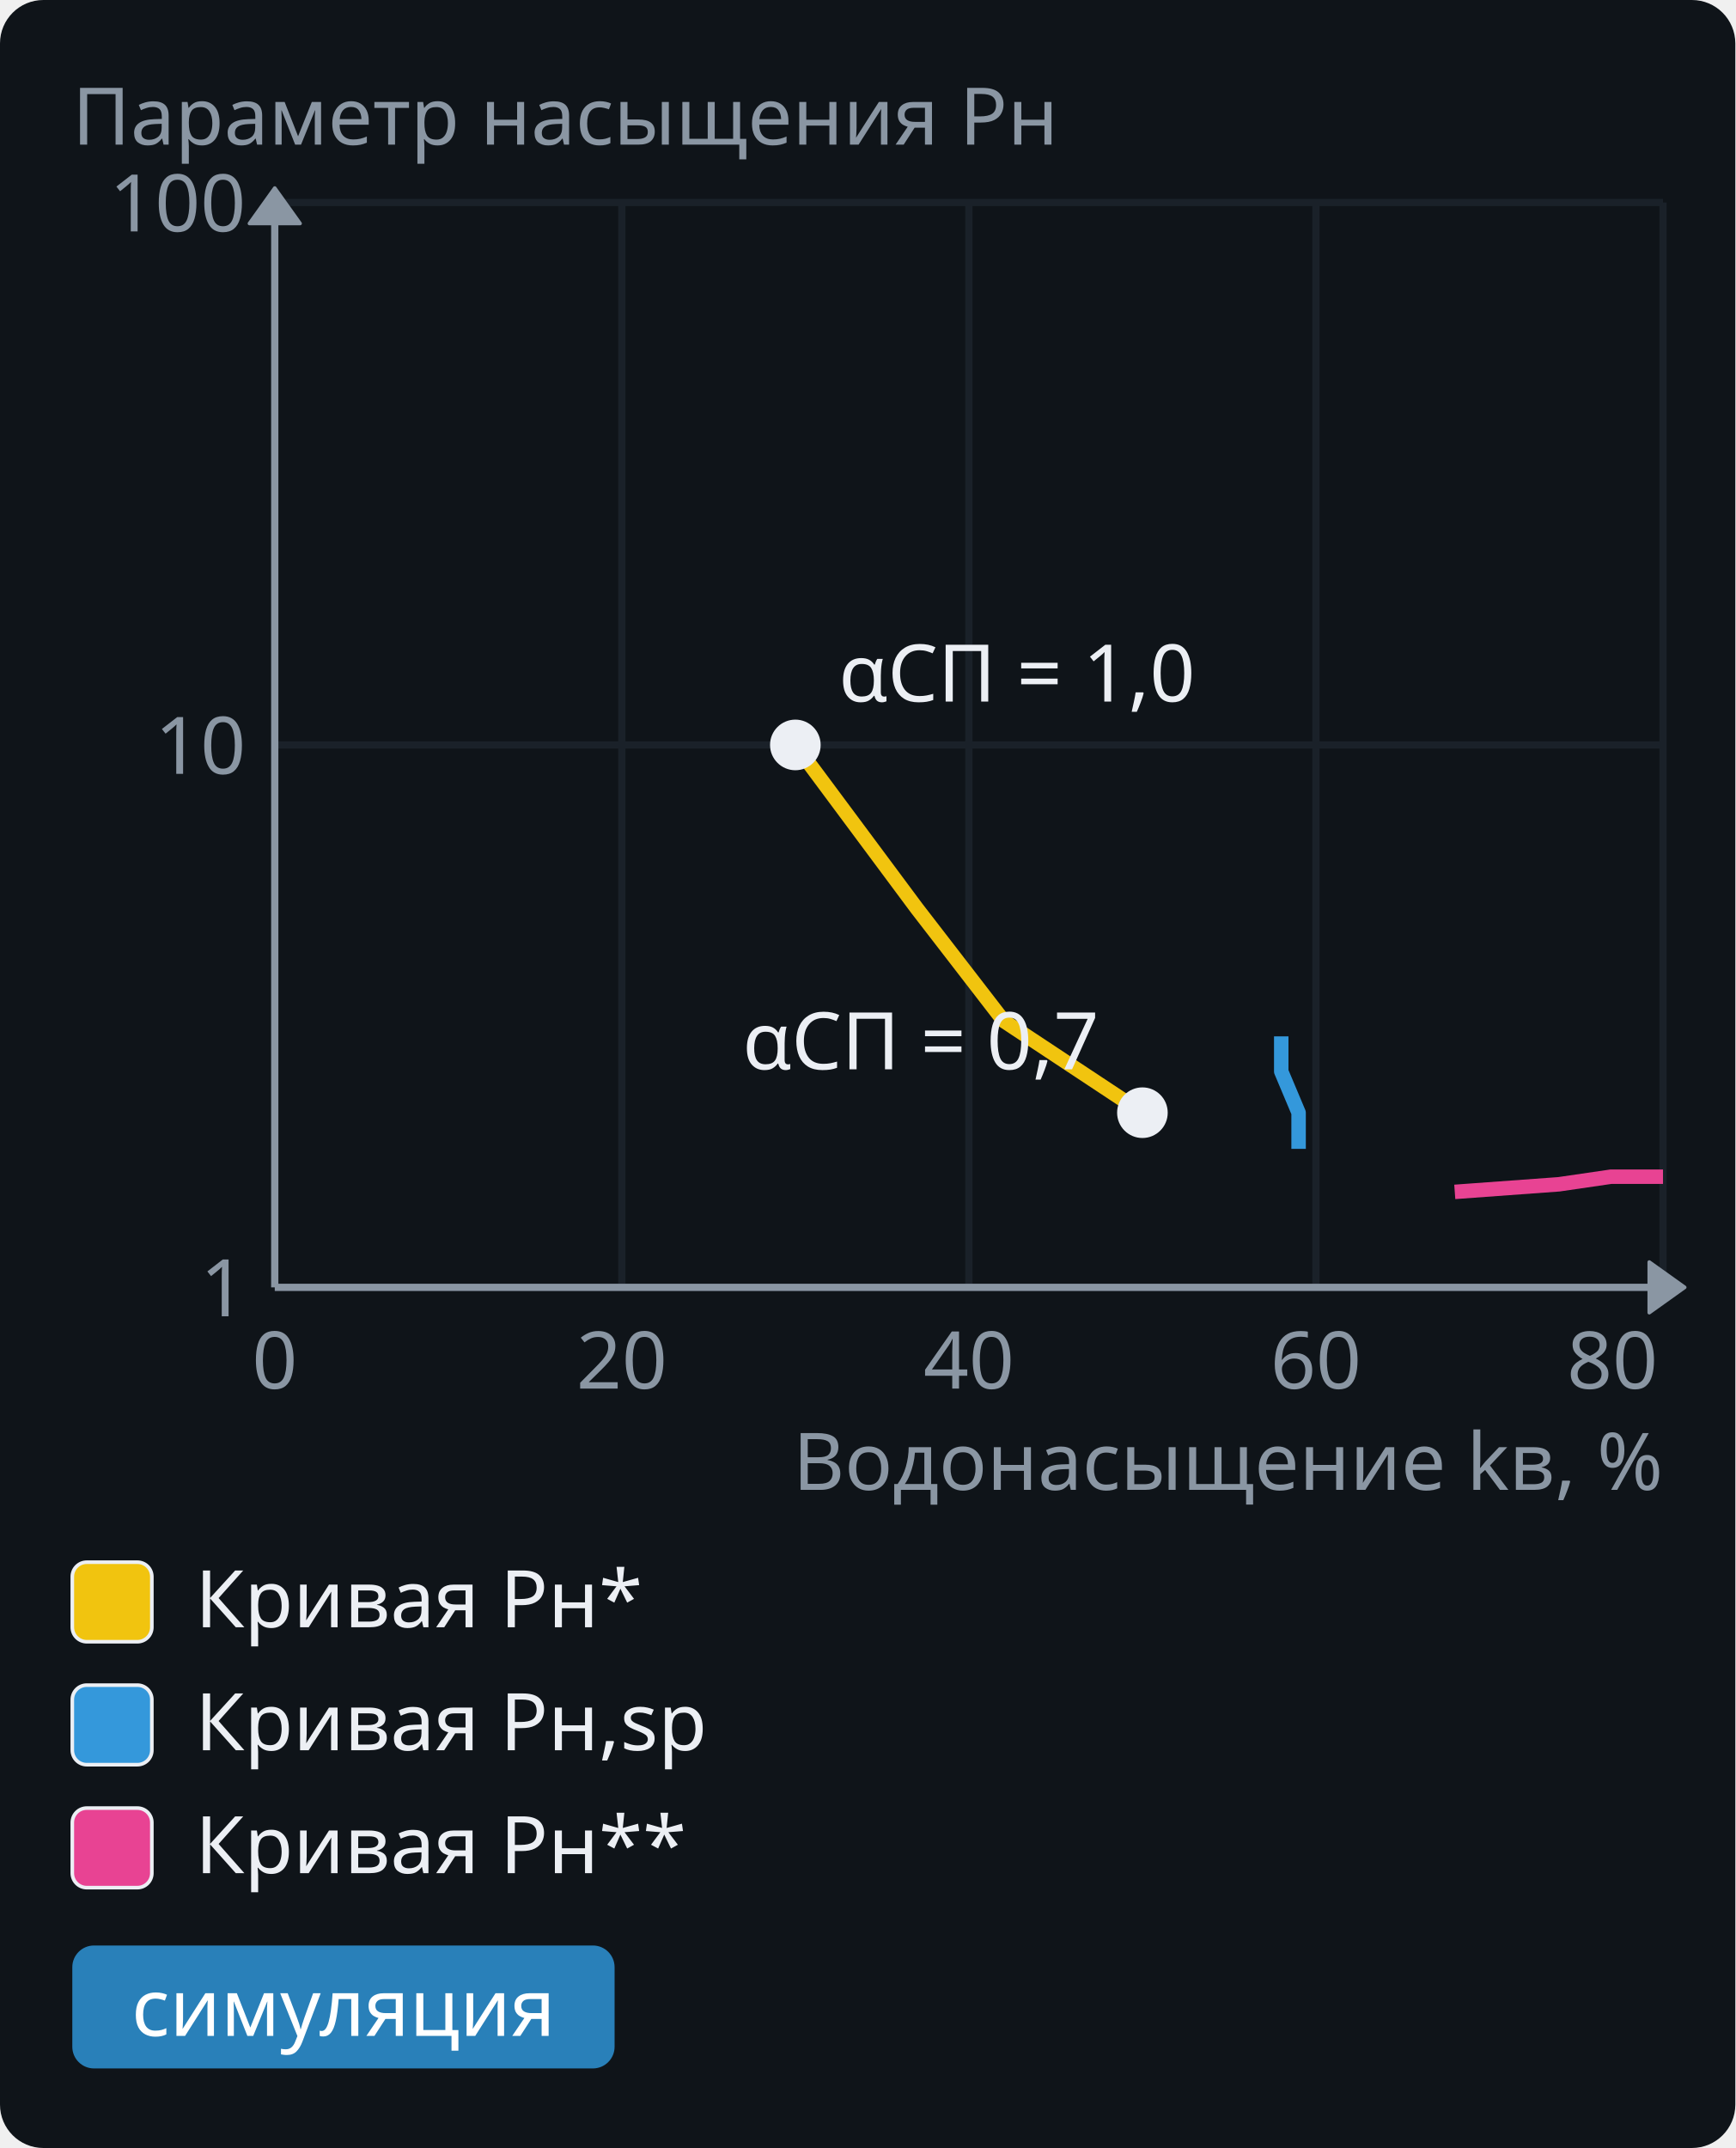
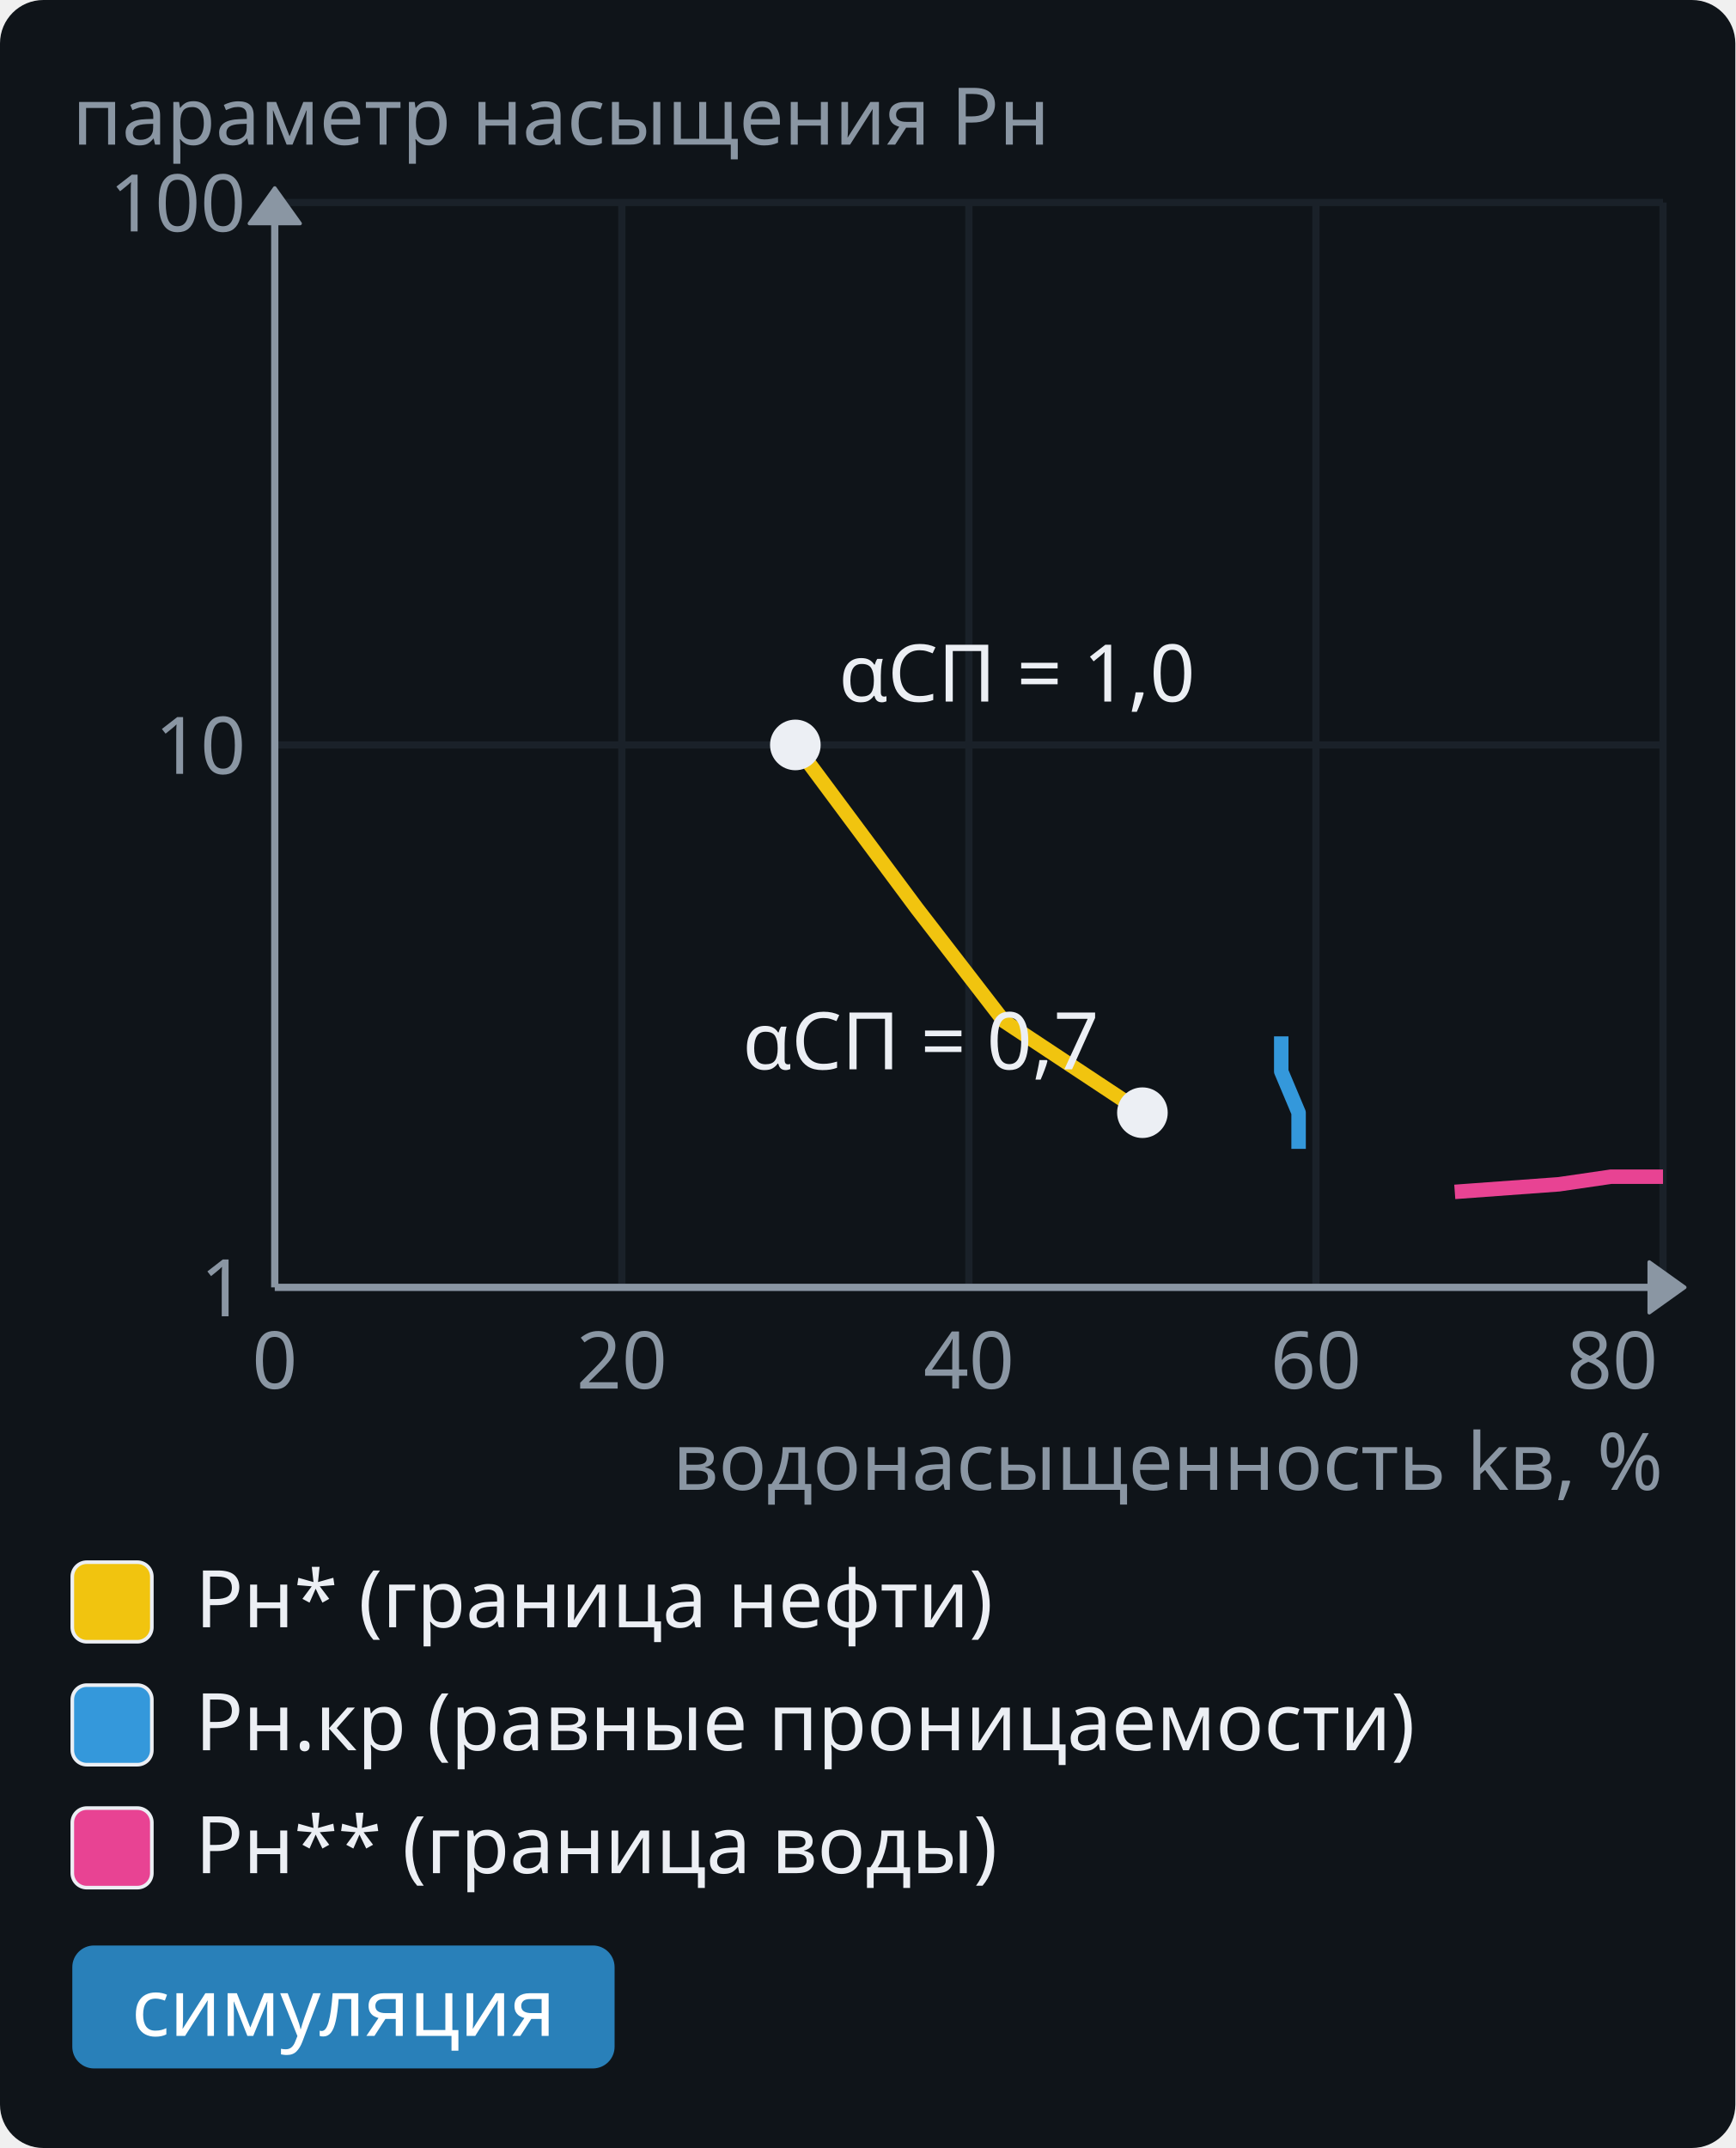
<svg xmlns="http://www.w3.org/2000/svg" viewBox="0 0 480 594" width="480" height="594" font-family="Segoe UI, sans-serif" role="img">
  <rect x="0.0" y="0.0" width="480.0" height="594.0" rx="12" fill="#0F1419" stroke="none" />
-   <text x="20.0" y="40.0" fill="#8A96A3" font-size="22" font-weight="400" text-anchor="start">Параметр насыщения Pн</text>
+   <text x="20.0" y="40.0" fill="#8A96A3" font-size="22" font-weight="400" text-anchor="start">параметр насыщения Pн</text>
  <line x1="76.0" y1="356.0" x2="460.0" y2="356.0" stroke="#1A2129" stroke-width="2" />
  <text x="68.0" y="364.0" fill="#8A96A3" font-size="22" font-weight="400" text-anchor="end">1</text>
  <line x1="76.0" y1="206.0" x2="460.0" y2="206.0" stroke="#1A2129" stroke-width="2" />
  <text x="68.0" y="214.0" fill="#8A96A3" font-size="22" font-weight="400" text-anchor="end">10</text>
  <line x1="76.0" y1="56.0" x2="460.0" y2="56.0" stroke="#1A2129" stroke-width="2" />
  <text x="68.0" y="64.0" fill="#8A96A3" font-size="22" font-weight="400" text-anchor="end">100</text>
  <line x1="76.0" y1="56.0" x2="76.0" y2="356.0" stroke="#1A2129" stroke-width="2" />
  <text x="76.0" y="384.0" fill="#8A96A3" font-size="22" font-weight="400" text-anchor="middle">0</text>
  <line x1="172.0" y1="56.0" x2="172.0" y2="356.0" stroke="#1A2129" stroke-width="2" />
  <text x="172.0" y="384.0" fill="#8A96A3" font-size="22" font-weight="400" text-anchor="middle">20</text>
  <line x1="268.0" y1="56.0" x2="268.0" y2="356.0" stroke="#1A2129" stroke-width="2" />
  <text x="268.0" y="384.0" fill="#8A96A3" font-size="22" font-weight="400" text-anchor="middle">40</text>
  <line x1="364.0" y1="56.0" x2="364.0" y2="356.0" stroke="#1A2129" stroke-width="2" />
  <text x="364.0" y="384.0" fill="#8A96A3" font-size="22" font-weight="400" text-anchor="middle">60</text>
  <line x1="460.0" y1="56.0" x2="460.0" y2="356.0" stroke="#1A2129" stroke-width="2" />
  <text x="446.0" y="384.0" fill="#8A96A3" font-size="22" font-weight="400" text-anchor="middle">80</text>
  <line x1="76.0" y1="356.0" x2="76.0" y2="61.8" stroke="#8A96A3" stroke-width="2" />
  <path d="M76.0,52.0 L83.0,61.8 L69.0,61.8 Z" fill="#8A96A3" stroke="#8A96A3" stroke-width="1" stroke-linejoin="round" />
  <line x1="76.0" y1="356.0" x2="456.2" y2="356.0" stroke="#8A96A3" stroke-width="2" />
  <path d="M466.0,356.0 L456.2,363.0 L456.2,349.0 Z" fill="#8A96A3" stroke="#8A96A3" stroke-width="1" stroke-linejoin="round" />
  <path d="M220.0,206.0 L253.6,251.2 L277.6,282.3 L316.0,307.7" fill="none" stroke="#F1C40F" stroke-width="4" stroke-linejoin="round" />
  <path d="M354.4,286.6 L354.4,296.3 L359.2,307.7 L359.2,317.7" fill="none" stroke="#3498DB" stroke-width="4" stroke-linejoin="round" />
  <path d="M402.4,329.6 L431.2,327.5 L445.6,325.4 L460.0,325.4" fill="none" stroke="#E84393" stroke-width="4" stroke-linejoin="round" />
  <circle cx="220.0" cy="206.0" r="7" fill="#ECEFF4" />
  <text x="232.0" y="194.0" fill="#ECEFF4" font-size="22" font-weight="400" text-anchor="start">αСП = 1,0</text>
  <circle cx="316.0" cy="307.7" r="7" fill="#ECEFF4" />
  <text x="304.0" y="295.7" fill="#ECEFF4" font-size="22" font-weight="400" text-anchor="end">αСП = 0,7</text>
-   <text x="460.0" y="412.0" fill="#8A96A3" font-size="22" font-weight="400" text-anchor="end">Водонасыщение kв, %</text>
+   <text x="460.0" y="412.0" fill="#8A96A3" font-size="22" font-weight="400" text-anchor="end">водонасыщенность kв, %</text>
  <rect x="20.0" y="432.0" width="22.0" height="22.0" rx="4" fill="#F1C40F" stroke="#ECEFF4" />
-   <text x="54.0" y="450.0" fill="#ECEFF4" font-size="22" font-weight="400" text-anchor="start">Кривая Pн*</text>
+   <text x="54.0" y="450.0" fill="#ECEFF4" font-size="22" font-weight="400" text-anchor="start">Pн* (граница нефти)</text>
  <rect x="20.0" y="466.0" width="22.0" height="22.0" rx="4" fill="#3498DB" stroke="#ECEFF4" />
-   <text x="54.0" y="484.0" fill="#ECEFF4" font-size="22" font-weight="400" text-anchor="start">Кривая Pн,sp</text>
+   <text x="54.0" y="484.0" fill="#ECEFF4" font-size="22" font-weight="400" text-anchor="start">Pн.кр (равные проницаемости)</text>
  <rect x="20.0" y="500.0" width="22.0" height="22.0" rx="4" fill="#E84393" stroke="#ECEFF4" />
-   <text x="54.0" y="518.0" fill="#ECEFF4" font-size="22" font-weight="400" text-anchor="start">Кривая Pн**</text>
+   <text x="54.0" y="518.0" fill="#ECEFF4" font-size="22" font-weight="400" text-anchor="start">Pн** (граница воды)</text>
  <rect x="20.0" y="538.0" width="150.0" height="34.0" rx="6" fill="#2980B9" stroke="none" />
  <text x="95.0" y="563.0" fill="#FFFFFF" font-size="22" font-weight="400" text-anchor="middle">симуляция</text>
</svg>
